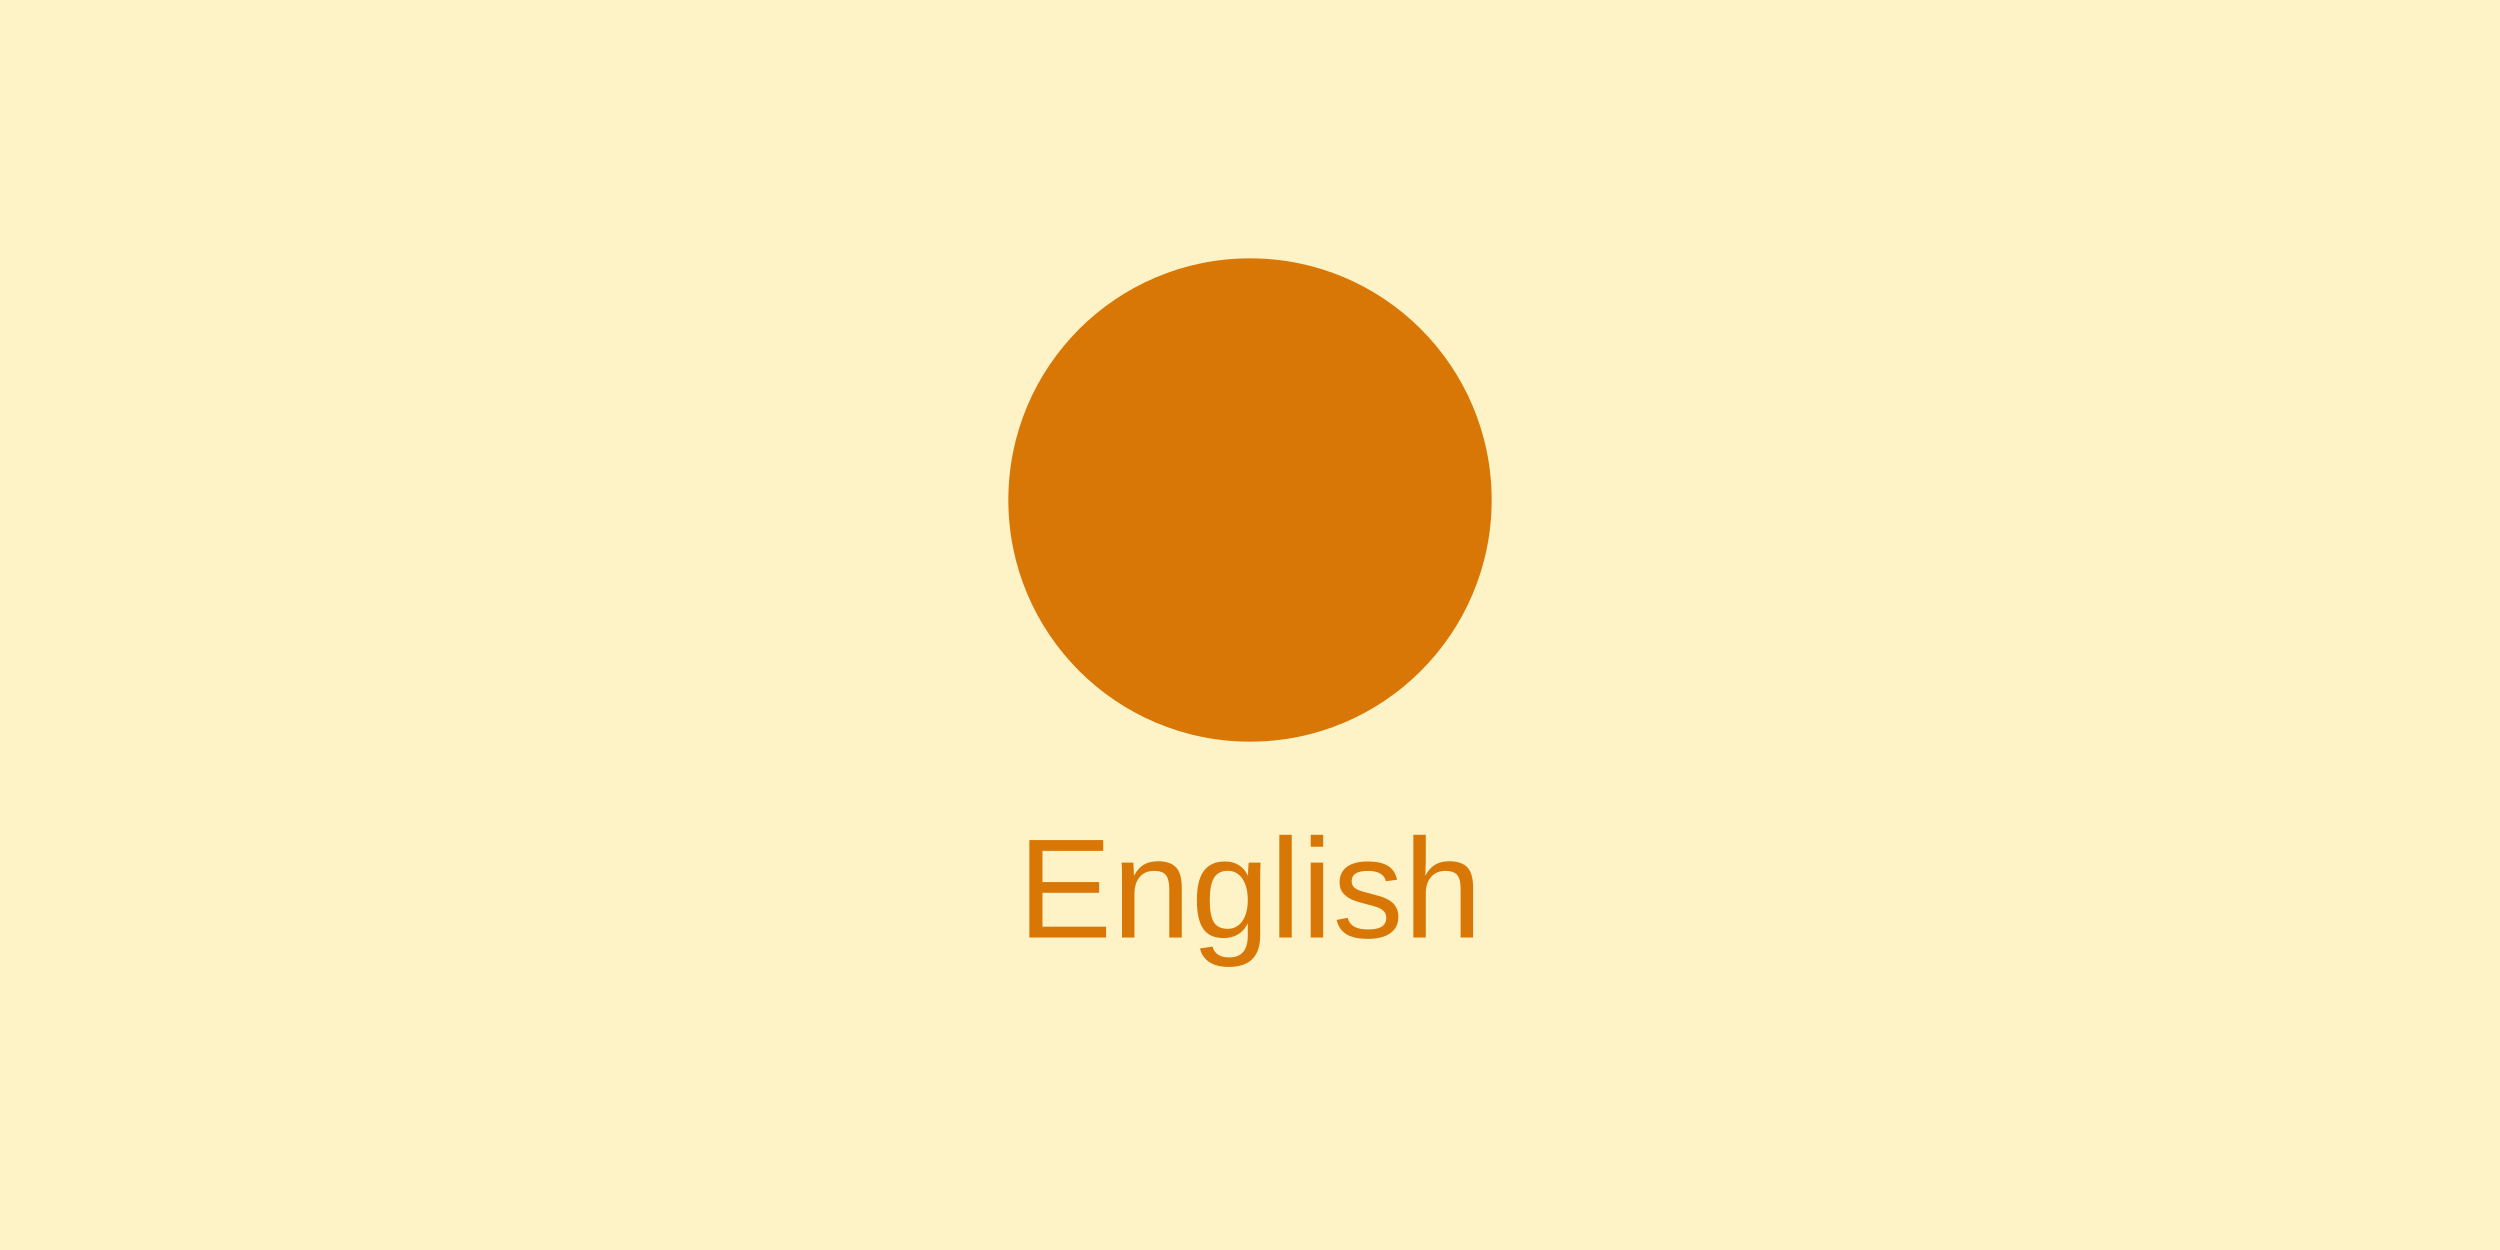
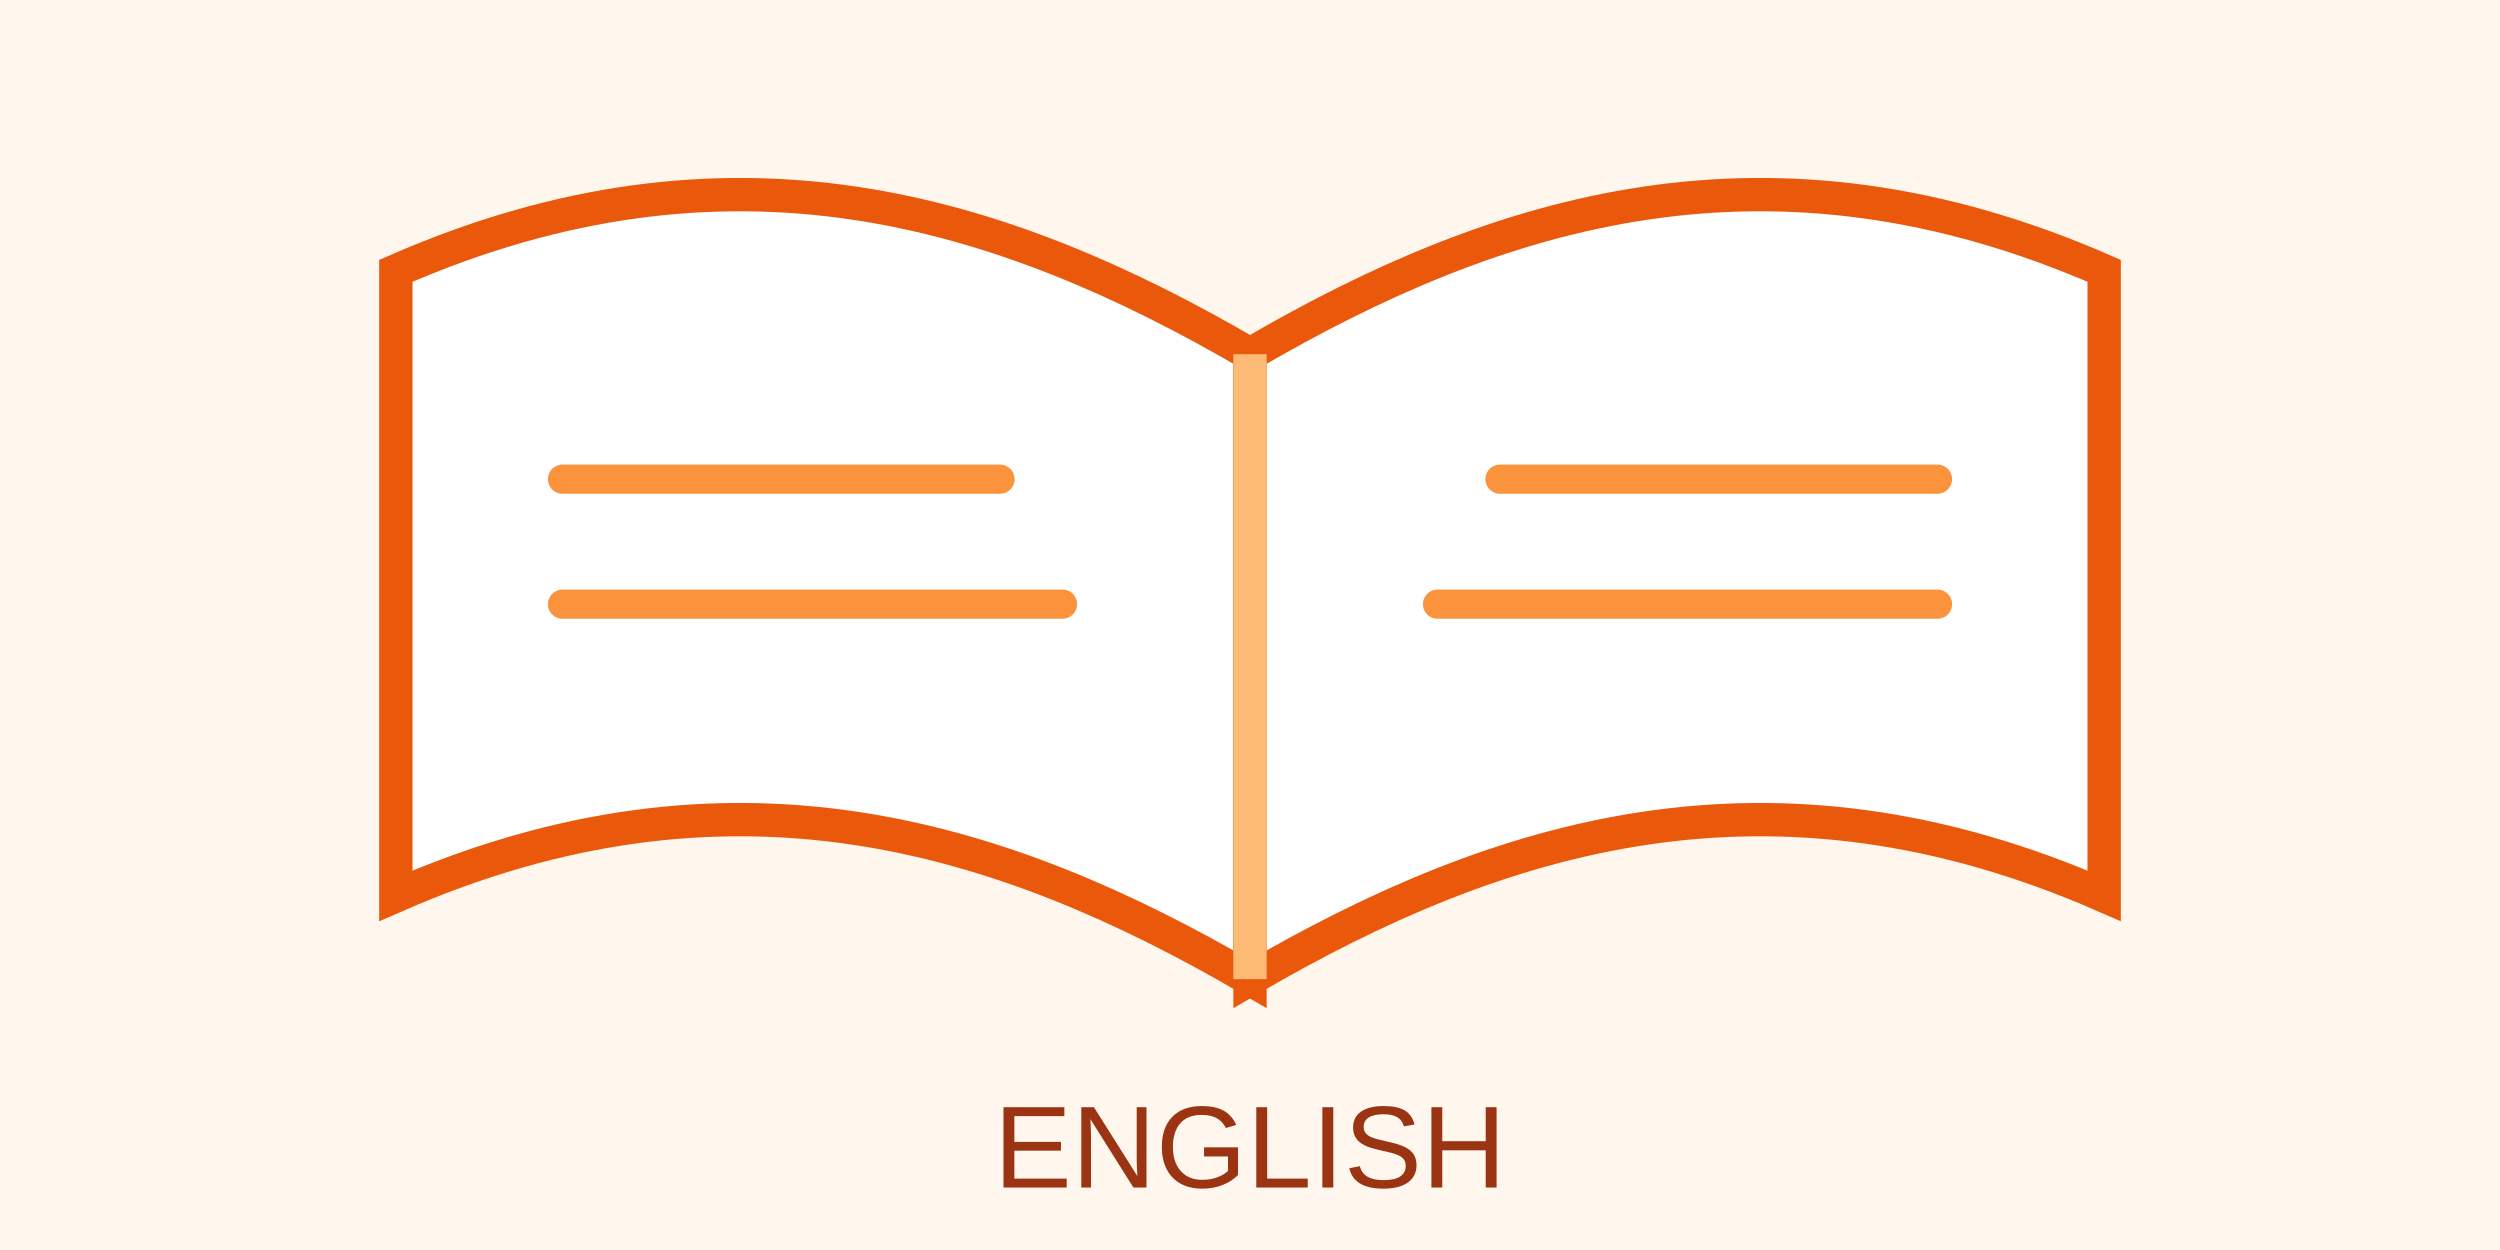
- <svg xmlns="http://www.w3.org/2000/svg" width="600" height="300" viewBox="0 0 600 300">
-   <rect width="600" height="300" fill="#fef3c7" />
-   <circle cx="300" cy="120" r="58" fill="#d97706" />
-   <text x="300" y="225" text-anchor="middle" font-size="34" font-family="Arial, sans-serif" fill="#d97706">English</text>
+ <svg xmlns="http://www.w3.org/2000/svg" viewBox="0 0 600 300">
+   <rect width="600" height="300" fill="#fff7ed" />
+   <path d="M95 65c80-35 145-15 205 20v150c-60-35-125-55-205-20z" fill="#fff" stroke="#ea580c" stroke-width="8" />
+   <path d="M505 65c-80-35-145-15-205 20v150c60-35 125-55 205-20z" fill="#fff" stroke="#ea580c" stroke-width="8" />
+   <path d="M300 85v150" stroke="#fdba74" stroke-width="8" />
+   <path d="M135 115h105M135 145h120M360 115h105M345 145h120" stroke="#fb923c" stroke-width="7" stroke-linecap="round" />
+   <text x="300" y="285" text-anchor="middle" font-family="Arial" font-size="28" fill="#9a3412">ENGLISH</text>
</svg>
